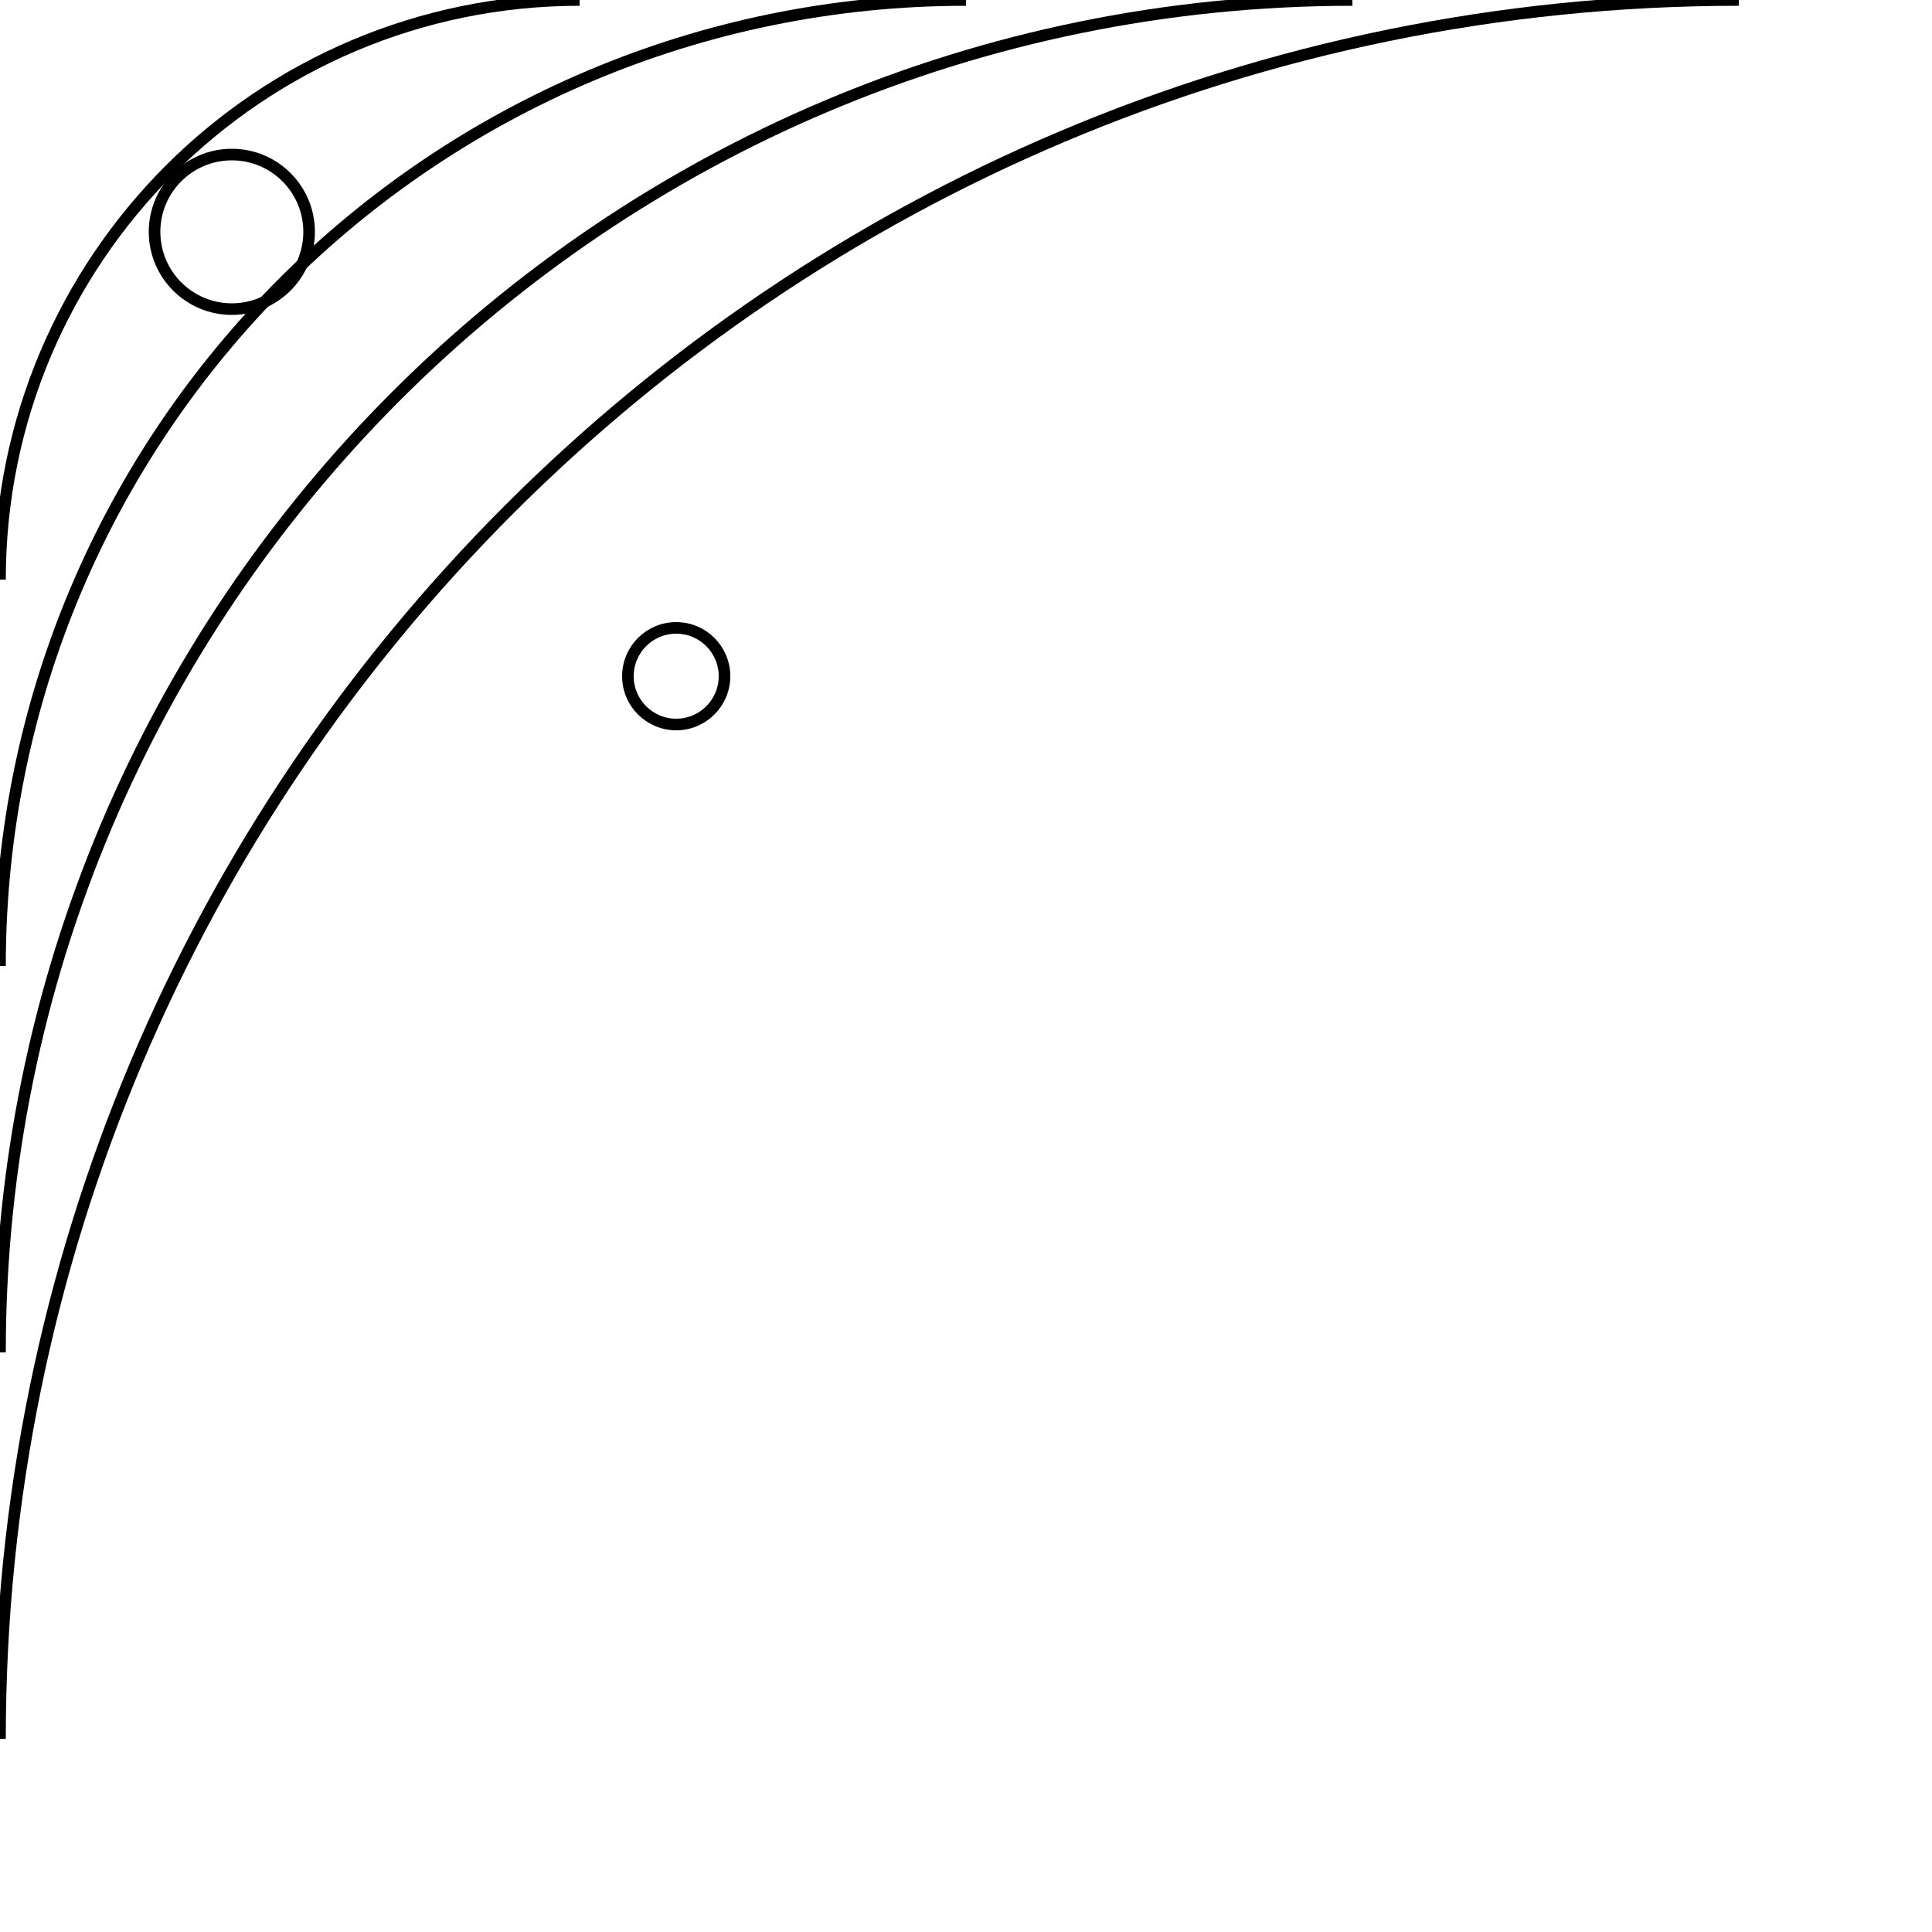
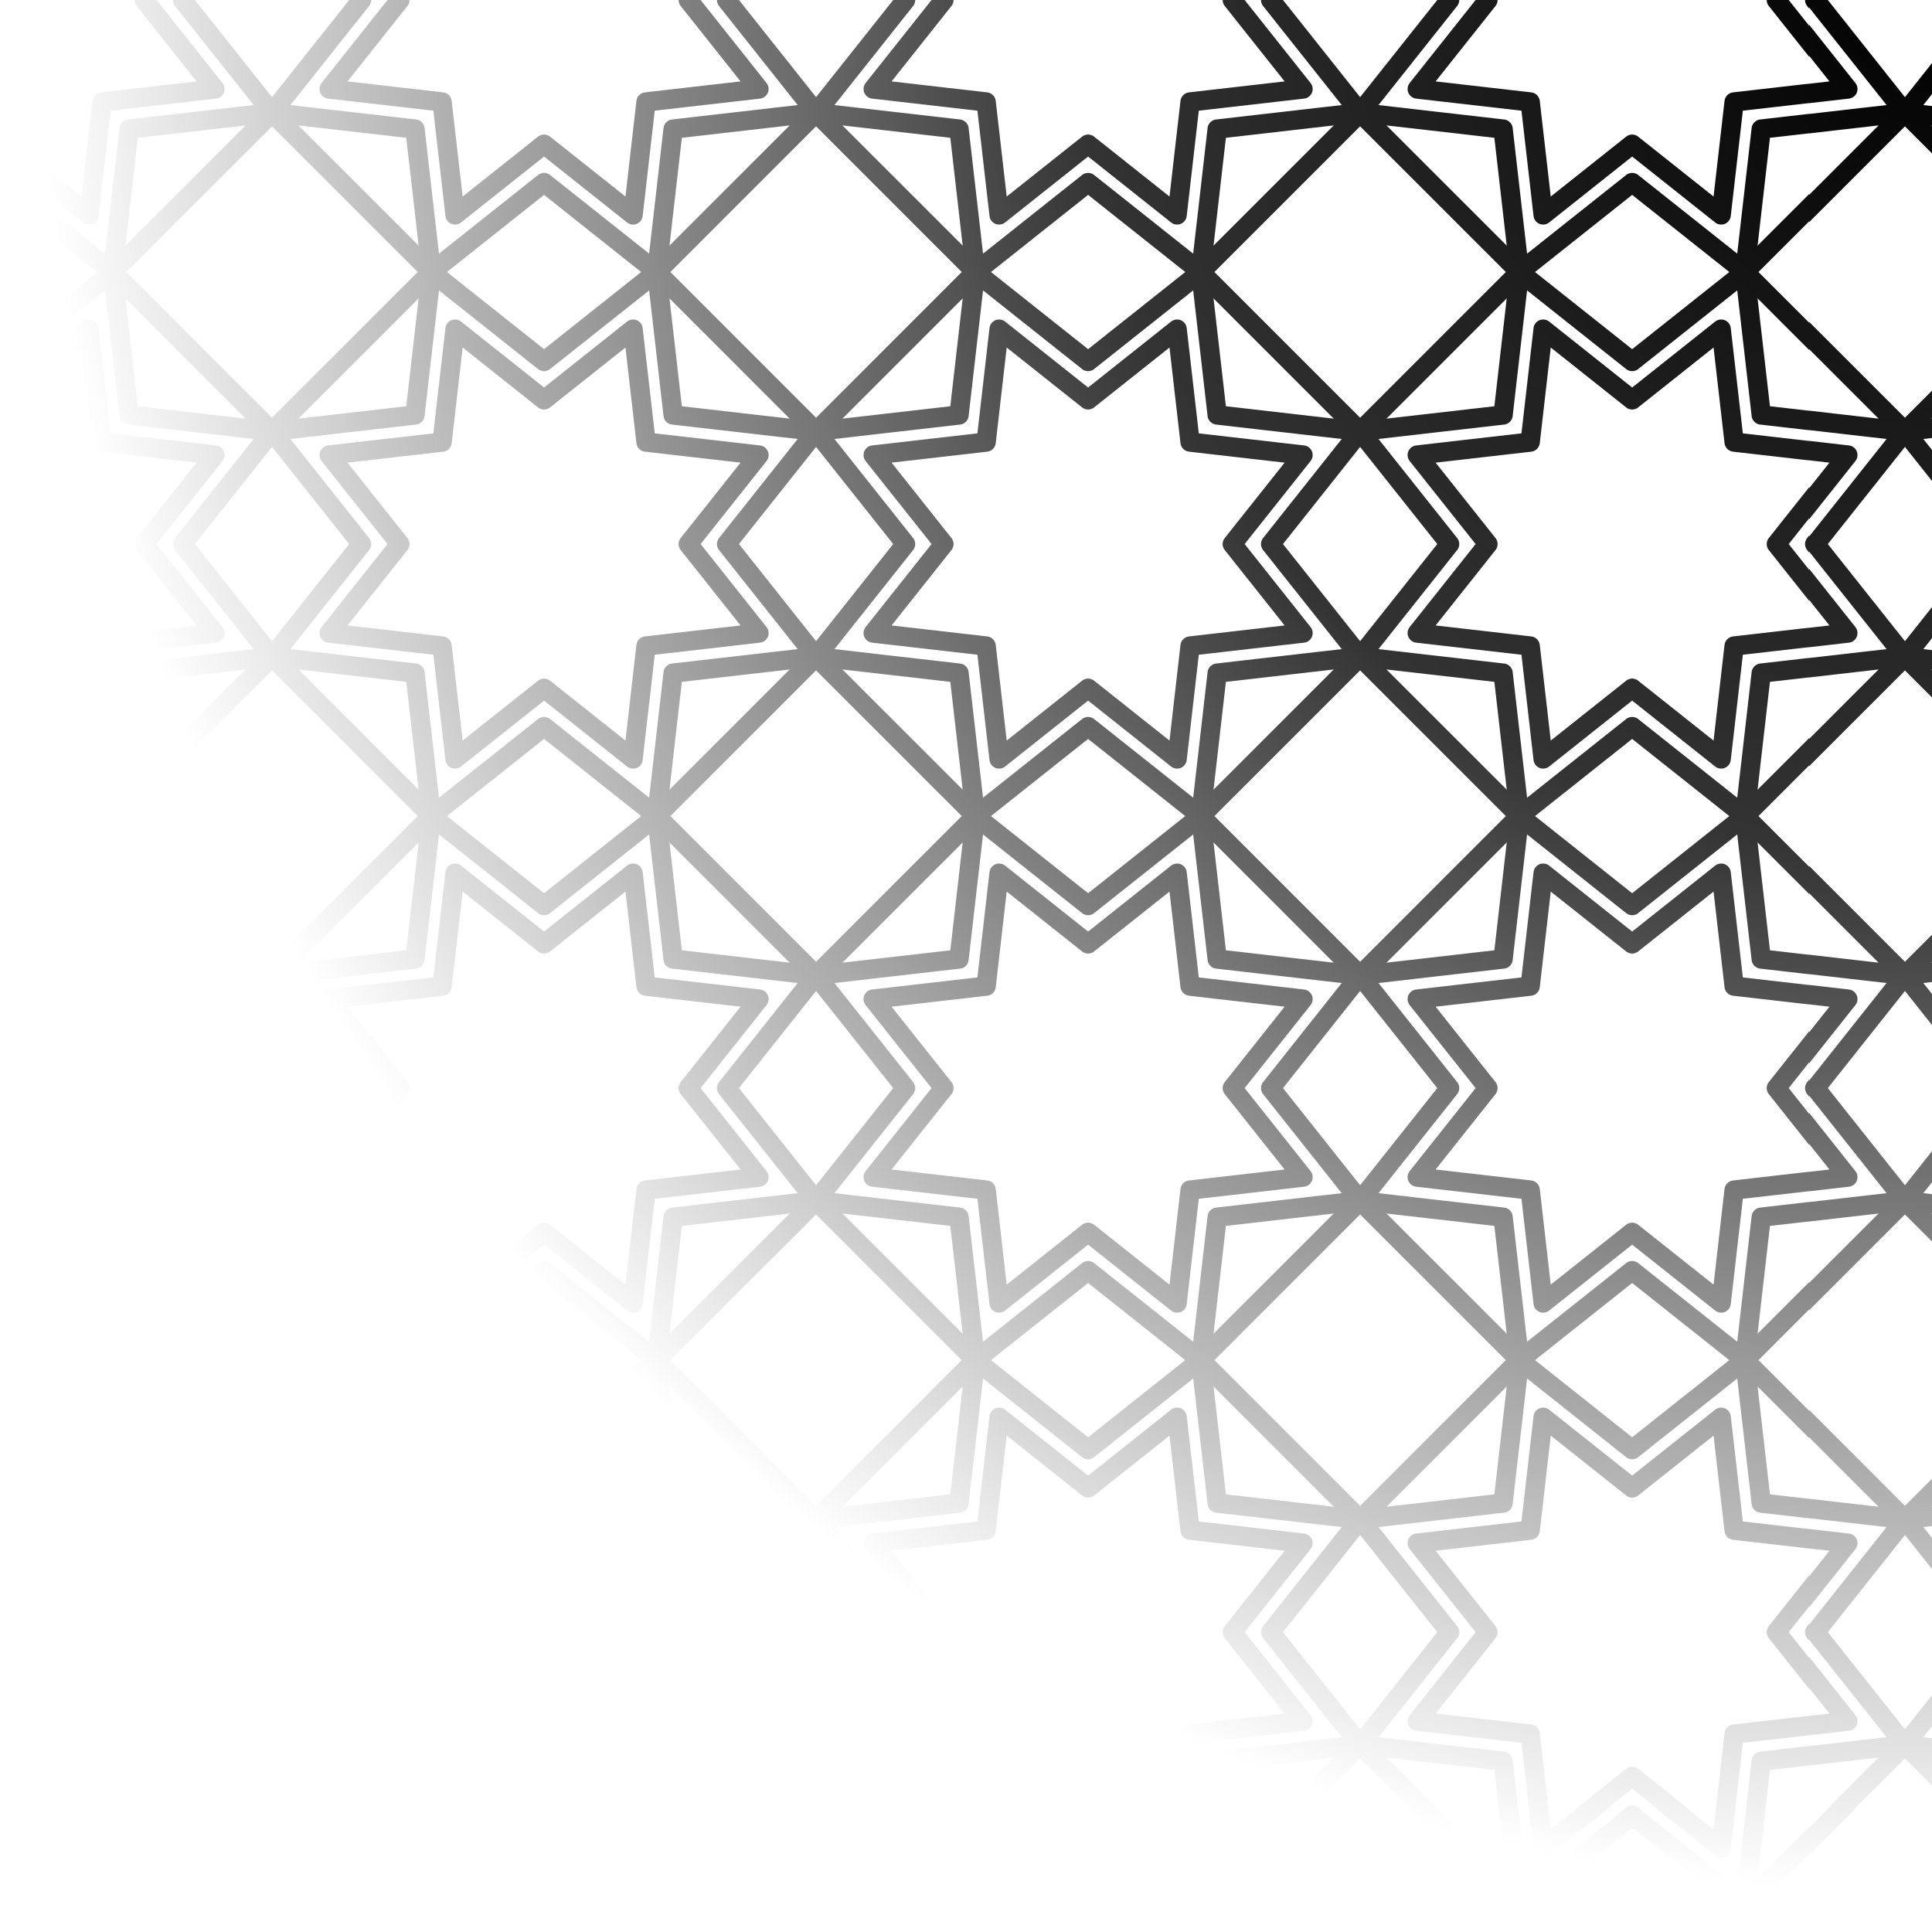
- <svg xmlns="http://www.w3.org/2000/svg" viewBox="0 0 200 200" fill="none" aria-hidden="true" focusable="false">
-   <g stroke="currentColor" stroke-width="1.2">
-     <path d="M0 60 A60 60 0 0 1 60 0" />
-     <path d="M0 100 A100 100 0 0 1 100 0" />
-     <path d="M0 140 A140 140 0 0 1 140 0" />
-     <path d="M0 180 A180 180 0 0 1 180 0" />
-     <circle cx="24" cy="24" r="8" />
-     <circle cx="70" cy="70" r="5" />
-   </g>
+ <svg xmlns="http://www.w3.org/2000/svg" aria-hidden="true" viewBox="0 0 120 120">
+   <defs>
+     <radialGradient id="a" cx="120" cy="0" r="117.6" gradientUnits="userSpaceOnUse">
+       <stop offset="0" stop-color="#fff" />
+       <stop offset=".45" stop-color="#fff" stop-opacity=".8" />
+       <stop offset="1" stop-color="#fff" stop-opacity="0" />
+     </radialGradient>
+     <pattern id="b" width="33.799" height="33.799" patternUnits="userSpaceOnUse">
+       <g fill="none" stroke="currentColor" stroke-linejoin="round" stroke-width="1.2">
+         <path d="m16.899 7-8.88 1.019L7 16.899l-7-5.558-7 5.558-1.019-8.88L-16.899 7l5.558-7-5.558-7 8.88-1.019L-7-16.899l7 5.558 7-5.558 1.019 8.88L16.899-7l-5.558 7Z" />
+         <path d="m13.351 5.53-7.016.805-.805 7.016L0 8.959l-5.53 4.392-.805-7.016-7.016-.805L-8.959 0l-4.392-5.53 7.016-.805.805-7.016L0-8.959l5.53-4.392.805 7.016 7.016.805L8.959 0ZM50.698 7l-8.88 1.019-1.019 8.88-7-5.558-7 5.558-1.019-8.88L16.899 7l5.559-7-5.559-7 8.881-1.019 1.019-8.88 7 5.558 7-5.558 1.019 8.88L50.698-7 45.14 0Z" />
+         <path d="m47.15 5.53-7.016.805-.805 7.016-5.53-4.392-5.53 4.392-.805-7.016-7.016-.805L24.84 0l-4.392-5.53 7.016-.805.805-7.016 5.53 4.392 5.53-4.392.805 7.016 7.016.805L42.758 0ZM16.899 40.799l-8.88 1.019L7 50.698 0 45.14l-7 5.558-1.019-8.88-8.88-1.019 5.558-7-5.558-7 8.88-1.019L-7 16.899l7 5.559 7-5.559 1.019 8.881 8.88 1.019-5.558 7Z" />
+         <path d="m13.351 39.329-7.016.805-.805 7.016L0 42.758l-5.53 4.392-.805-7.016-7.016-.805 4.392-5.53-4.392-5.53 7.016-.805.805-7.016L0 24.84l5.53-4.392.805 7.016 7.016.805-4.392 5.53Zm37.347 1.47-8.88 1.019-1.019 8.88-7-5.558-7 5.558-1.019-8.88-8.881-1.019 5.559-7-5.559-7 8.881-1.019 1.019-8.881 7 5.559 7-5.559 1.019 8.881 8.88 1.019-5.558 7Z" />
+         <path d="m47.15 39.329-7.016.805-.805 7.016-5.53-4.392-5.53 4.392-.805-7.016-7.016-.805 4.392-5.53-4.392-5.53 7.016-.805.805-7.016 5.53 4.392 5.53-4.392.805 7.016 7.016.805-4.392 5.53Zm-20.351-22.43-9.9 9.9L7 16.899 16.899 7Z" />
+       </g>
+     </pattern>
+     <mask id="c">
+       <path fill="url(#a)" d="M0 0h120v120H0z" />
+     </mask>
+   </defs>
+   <path fill="url(#b)" d="M0 0h120v120H0z" mask="url(#c)" />
</svg>
